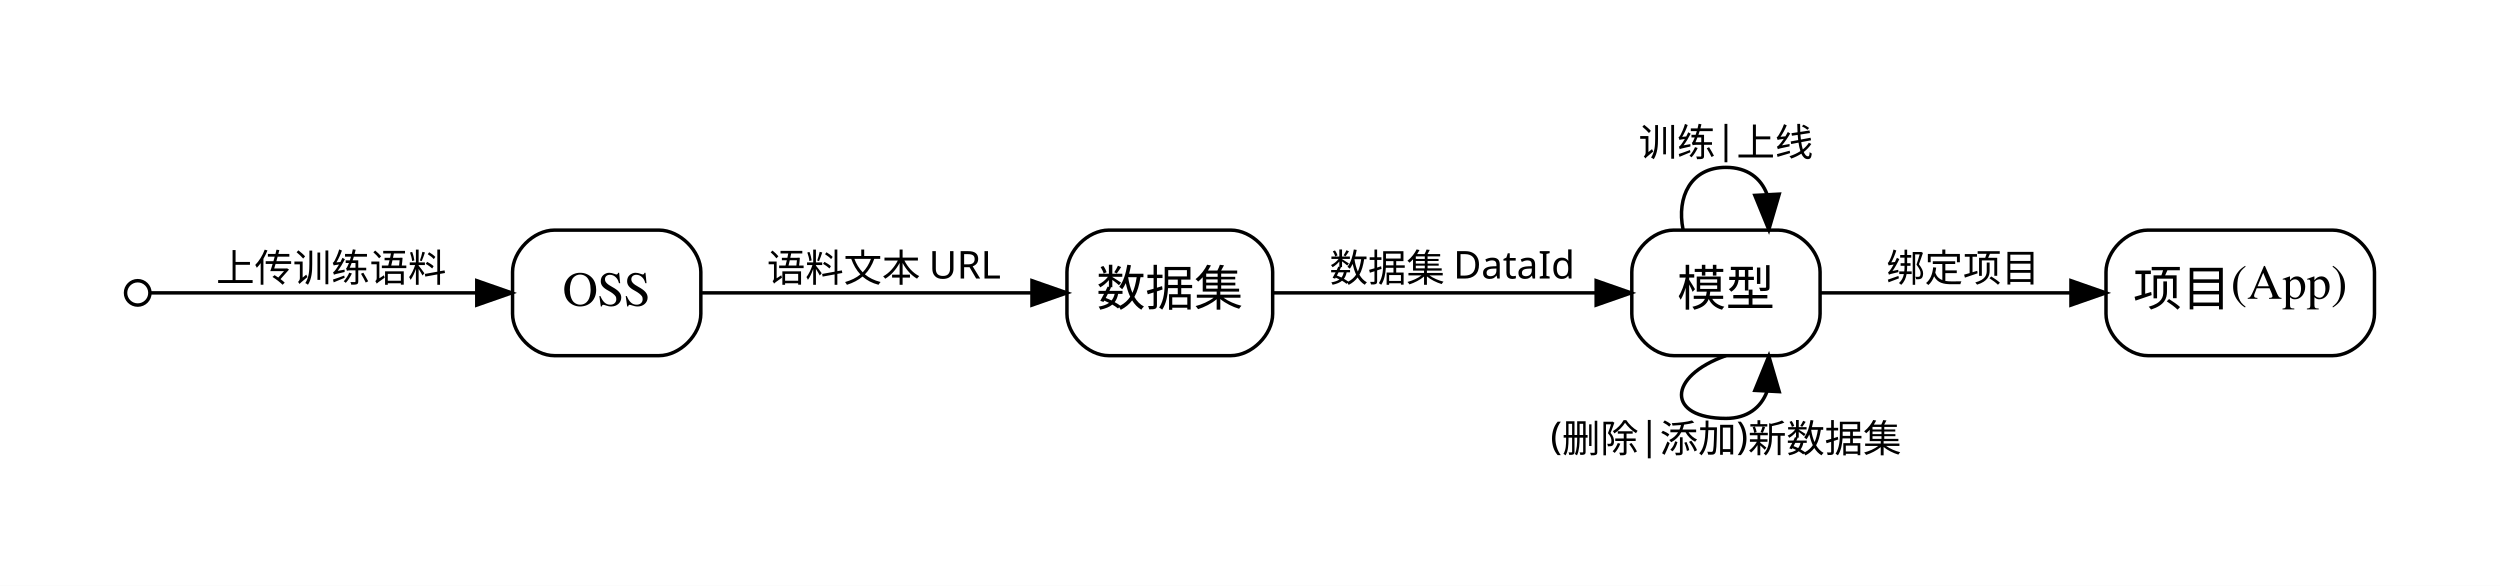
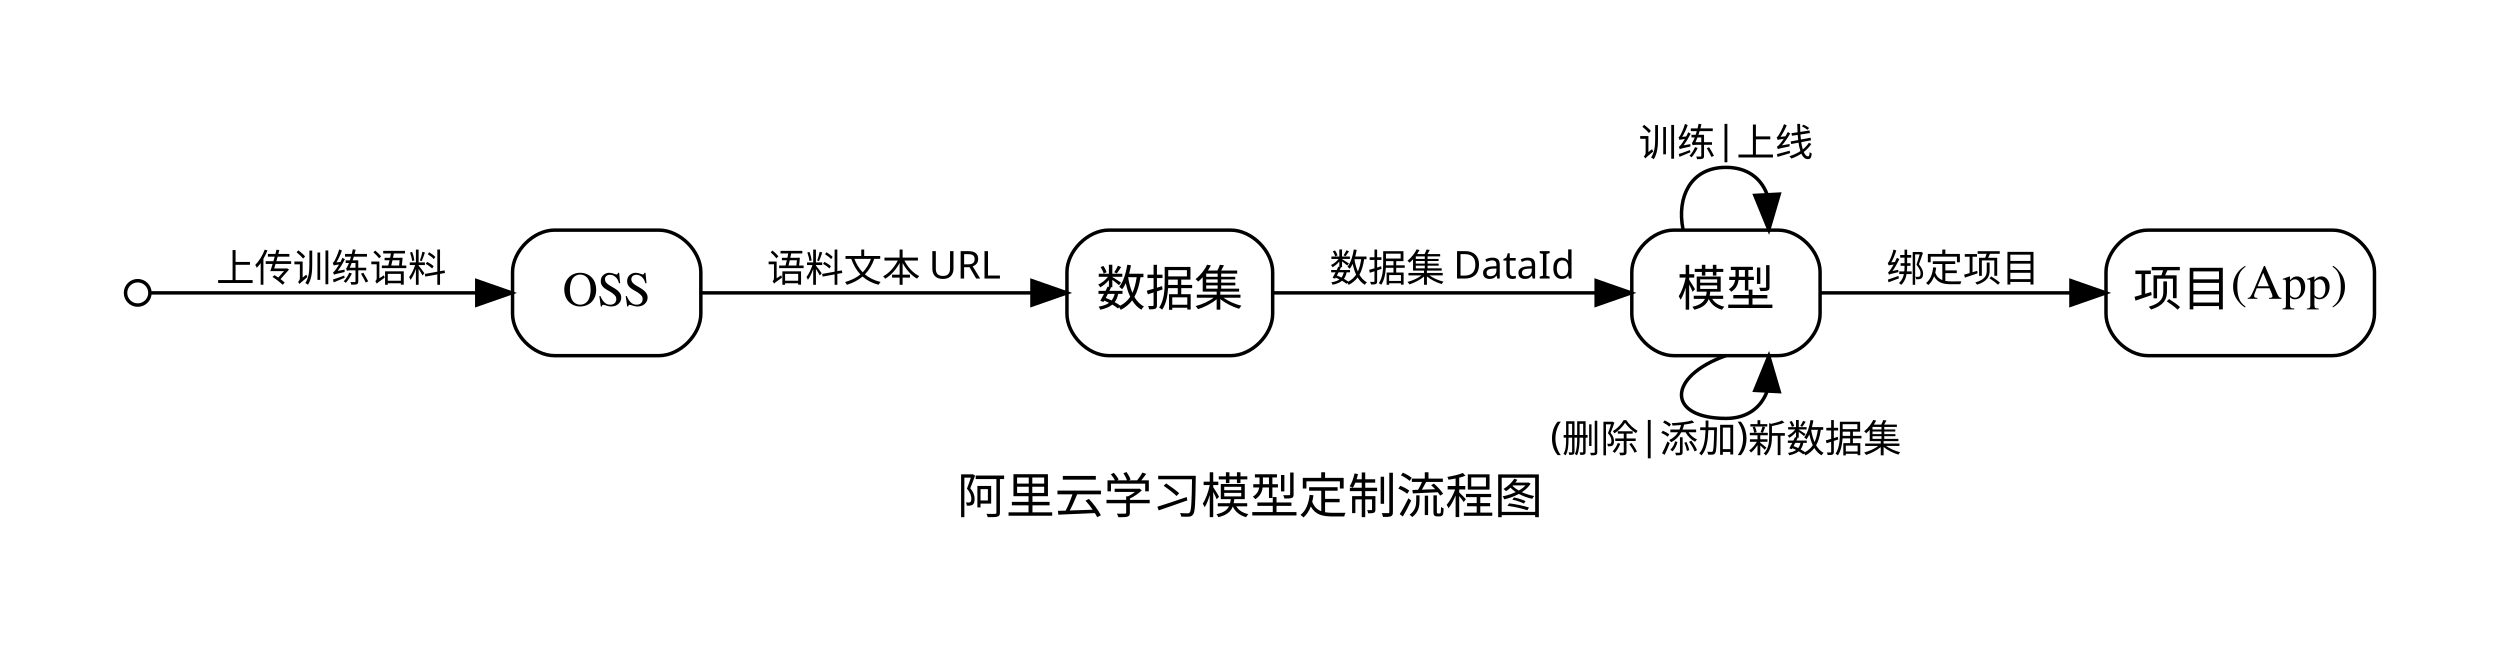
- <svg xmlns="http://www.w3.org/2000/svg" width="717pt" height="168pt" viewBox="0.00 0.00 717.00 168.00">
-   <g id="graph0" class="graph" transform="scale(1 1) rotate(0) translate(36 132)">
-     <polygon fill="white" stroke="transparent" points="-36,36 -36,-132 681,-132 681,36 -36,36" />
+ <svg xmlns="http://www.w3.org/2000/svg" width="717pt" height="191pt" viewBox="0.00 0.00 717.00 191.00">
+   <g id="graph0" class="graph" transform="scale(1 1) rotate(0) translate(36 155)">
+     <polygon fill="white" stroke="transparent" points="-36,36 -36,-155 681,-155 681,36 -36,36" />
+     <text text-anchor="middle" x="322.5" y="-7.8" font-family="Times,serif" font-size="14.00">阿里云学习模型定制流程图</text>
    <g id="node1" class="node">
-       <ellipse fill="none" stroke="black" cx="3.5" cy="-48" rx="3.5" ry="3.5" />
+       <ellipse fill="none" stroke="black" cx="3.5" cy="-71" rx="3.5" ry="3.5" />
    </g>
    <g id="node2" class="node">
-       <path fill="none" stroke="black" d="M153,-66C153,-66 123,-66 123,-66 117,-66 111,-60 111,-54 111,-54 111,-42 111,-42 111,-36 117,-30 123,-30 123,-30 153,-30 153,-30 159,-30 165,-36 165,-42 165,-42 165,-54 165,-54 165,-60 159,-66 153,-66" />
-       <text text-anchor="middle" x="138" y="-44.3" font-family="Times,serif" font-size="14.00">OSS</text>
+       <path fill="none" stroke="black" d="M153,-89C153,-89 123,-89 123,-89 117,-89 111,-83 111,-77 111,-77 111,-65 111,-65 111,-59 117,-53 123,-53 123,-53 153,-53 153,-53 159,-53 165,-59 165,-65 165,-65 165,-77 165,-77 165,-83 159,-89 153,-89" />
+       <text text-anchor="middle" x="138" y="-67.3" font-family="Times,serif" font-size="14.00">OSS</text>
    </g>
    <g id="edge1" class="edge">
-       <path fill="none" stroke="black" d="M7.27,-48C19.12,-48 66.57,-48 100.65,-48" />
-       <polygon fill="black" stroke="black" points="100.74,-51.5 110.74,-48 100.74,-44.5 100.74,-51.5" />
-       <text text-anchor="middle" x="59" y="-51.2" font-family="STKaiti" font-size="11.00">上传训练语料</text>
+       <path fill="none" stroke="black" d="M7.27,-71C19.12,-71 66.57,-71 100.65,-71" />
+       <polygon fill="black" stroke="black" points="100.74,-74.5 110.74,-71 100.74,-67.5 100.74,-74.5" />
+       <text text-anchor="middle" x="59" y="-74.2" font-family="STKaiti" font-size="11.00">上传训练语料</text>
    </g>
    <g id="node3" class="node">
-       <path fill="none" stroke="black" d="M317,-66C317,-66 282,-66 282,-66 276,-66 270,-60 270,-54 270,-54 270,-42 270,-42 270,-36 276,-30 282,-30 282,-30 317,-30 317,-30 323,-30 329,-36 329,-42 329,-42 329,-54 329,-54 329,-60 323,-66 317,-66" />
-       <text text-anchor="middle" x="299.5" y="-44.3" font-family="Times,serif" font-size="14.00">数据集</text>
+       <path fill="none" stroke="black" d="M317,-89C317,-89 282,-89 282,-89 276,-89 270,-83 270,-77 270,-77 270,-65 270,-65 270,-59 276,-53 282,-53 282,-53 317,-53 317,-53 323,-53 329,-59 329,-65 329,-65 329,-77 329,-77 329,-83 323,-89 317,-89" />
+       <text text-anchor="middle" x="299.5" y="-67.3" font-family="Times,serif" font-size="14.00">数据集</text>
    </g>
    <g id="edge2" class="edge">
-       <path fill="none" stroke="black" d="M165.34,-48C191.03,-48 230.4,-48 259.68,-48" />
-       <polygon fill="black" stroke="black" points="259.97,-51.5 269.97,-48 259.97,-44.5 259.97,-51.5" />
-       <text text-anchor="middle" x="217.5" y="-51.2" font-family="STKaiti" font-size="11.00">语料文本 URL</text>
+       <path fill="none" stroke="black" d="M165.34,-71C191.03,-71 230.4,-71 259.68,-71" />
+       <polygon fill="black" stroke="black" points="259.97,-74.5 269.97,-71 259.97,-67.5 259.97,-74.5" />
+       <text text-anchor="middle" x="217.5" y="-74.2" font-family="STKaiti" font-size="11.00">语料文本 URL</text>
    </g>
    <g id="node4" class="node">
-       <path fill="none" stroke="black" d="M474,-66C474,-66 444,-66 444,-66 438,-66 432,-60 432,-54 432,-54 432,-42 432,-42 432,-36 438,-30 444,-30 444,-30 474,-30 474,-30 480,-30 486,-36 486,-42 486,-42 486,-54 486,-54 486,-60 480,-66 474,-66" />
-       <text text-anchor="middle" x="459" y="-44.3" font-family="Times,serif" font-size="14.00">模型</text>
+       <path fill="none" stroke="black" d="M474,-89C474,-89 444,-89 444,-89 438,-89 432,-83 432,-77 432,-77 432,-65 432,-65 432,-59 438,-53 444,-53 444,-53 474,-53 474,-53 480,-53 486,-59 486,-65 486,-65 486,-77 486,-77 486,-83 480,-89 474,-89" />
+       <text text-anchor="middle" x="459" y="-67.3" font-family="Times,serif" font-size="14.00">模型</text>
    </g>
    <g id="edge3" class="edge">
-       <path fill="none" stroke="black" d="M329.02,-48C354.96,-48 393.38,-48 421.54,-48" />
-       <polygon fill="black" stroke="black" points="421.78,-51.5 431.78,-48 421.78,-44.5 421.78,-51.5" />
-       <text text-anchor="middle" x="380.5" y="-51.2" font-family="STKaiti" font-size="11.00">数据集 DataId</text>
+       <path fill="none" stroke="black" d="M329.02,-71C354.96,-71 393.38,-71 421.54,-71" />
+       <polygon fill="black" stroke="black" points="421.78,-74.5 431.78,-71 421.78,-67.5 421.78,-74.5" />
+       <text text-anchor="middle" x="380.5" y="-74.2" font-family="STKaiti" font-size="11.00">数据集 DataId</text>
    </g>
    <g id="edge4" class="edge">
-       <path fill="none" stroke="black" d="M446.7,-66.15C444.81,-75.54 448.91,-84 459,-84 465.15,-84 469.08,-80.86 470.78,-76.28" />
-       <polygon fill="black" stroke="black" points="474.28,-76.32 471.3,-66.15 467.29,-75.96 474.28,-76.32" />
-       <text text-anchor="middle" x="459" y="-87.2" font-family="STKaiti" font-size="11.00">训练|上线</text>
+       <path fill="none" stroke="black" d="M446.7,-89.15C444.81,-98.54 448.91,-107 459,-107 465.15,-107 469.08,-103.86 470.78,-99.28" />
+       <polygon fill="black" stroke="black" points="474.28,-99.32 471.3,-89.15 467.29,-98.96 474.28,-99.32" />
+       <text text-anchor="middle" x="459" y="-110.2" font-family="STKaiti" font-size="11.00">训练|上线</text>
    </g>
    <g id="edge5" class="edge">
-       <path fill="none" stroke="black" d="M459,-30C442,-24 442,-12 459,-12 465.15,-12 469.08,-15.14 470.78,-19.72" />
-       <polygon fill="black" stroke="black" points="467.29,-20.04 471.3,-29.85 474.28,-19.68 467.29,-20.04" />
-       <text text-anchor="middle" x="459" y="-3.2" font-family="STKaiti" font-size="11.00">(删除|添加)新数据集</text>
+       <path fill="none" stroke="black" d="M459,-53C442,-47 442,-35 459,-35 465.15,-35 469.08,-38.14 470.78,-42.72" />
+       <polygon fill="black" stroke="black" points="467.29,-43.04 471.3,-52.85 474.28,-42.68 467.29,-43.04" />
+       <text text-anchor="middle" x="459" y="-26.2" font-family="STKaiti" font-size="11.00">(删除|添加)新数据集</text>
    </g>
    <g id="node5" class="node">
-       <path fill="none" stroke="black" d="M633,-66C633,-66 580,-66 580,-66 574,-66 568,-60 568,-54 568,-54 568,-42 568,-42 568,-36 574,-30 580,-30 580,-30 633,-30 633,-30 639,-30 645,-36 645,-42 645,-42 645,-54 645,-54 645,-60 639,-66 633,-66" />
-       <text text-anchor="middle" x="606.5" y="-44.3" font-family="Times,serif" font-size="14.00">项目(App)</text>
+       <path fill="none" stroke="black" d="M633,-89C633,-89 580,-89 580,-89 574,-89 568,-83 568,-77 568,-77 568,-65 568,-65 568,-59 574,-53 580,-53 580,-53 633,-53 633,-53 639,-53 645,-59 645,-65 645,-65 645,-77 645,-77 645,-83 639,-89 633,-89" />
+       <text text-anchor="middle" x="606.5" y="-67.3" font-family="Times,serif" font-size="14.00">项目(App)</text>
    </g>
    <g id="edge6" class="edge">
-       <path fill="none" stroke="black" d="M486.01,-48C505.88,-48 533.81,-48 557.67,-48" />
-       <polygon fill="black" stroke="black" points="557.95,-51.5 567.95,-48 557.95,-44.5 557.95,-51.5" />
-       <text text-anchor="middle" x="527" y="-51.2" font-family="STKaiti" font-size="11.00">绑定项目</text>
+       <path fill="none" stroke="black" d="M486.01,-71C505.88,-71 533.81,-71 557.67,-71" />
+       <polygon fill="black" stroke="black" points="557.95,-74.5 567.95,-71 557.95,-67.5 557.95,-74.5" />
+       <text text-anchor="middle" x="527" y="-74.2" font-family="STKaiti" font-size="11.00">绑定项目</text>
    </g>
  </g>
</svg>
